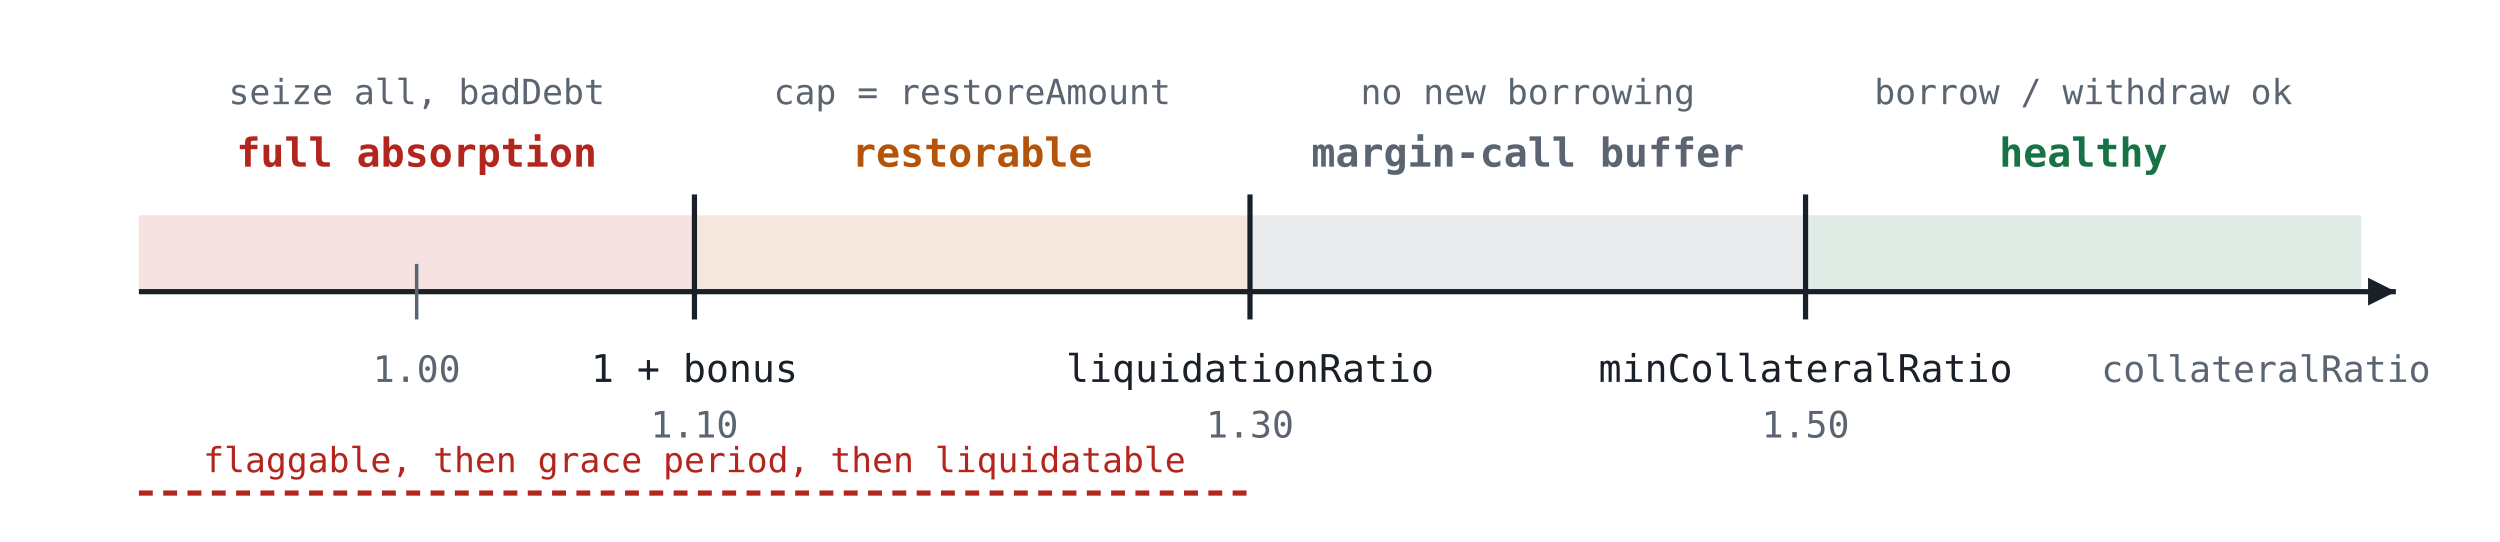
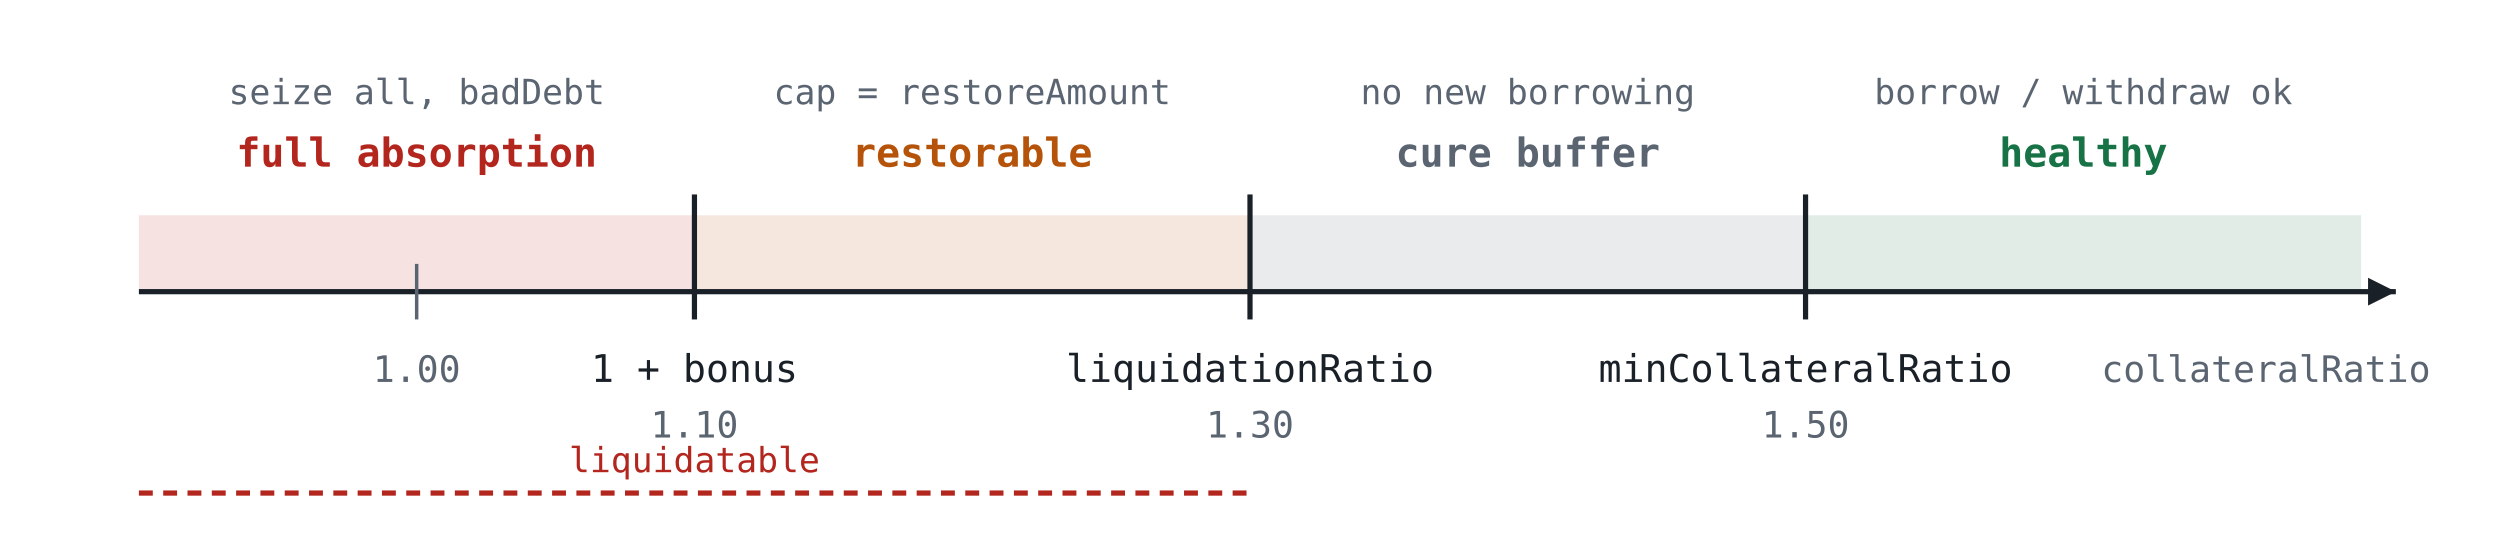
- <svg xmlns="http://www.w3.org/2000/svg" viewBox="0 0 720 156" role="img" aria-label="Number line of collateralRatio showing four zones: full absorption below 1.10, restorable liquidation from 1.10 to 1.30, margin-call buffer from 1.30 to 1.50, healthy above 1.50">
+ <svg xmlns="http://www.w3.org/2000/svg" viewBox="0 0 720 156" role="img" aria-label="Number line of collateralRatio showing four zones: full absorption below 1.10, restorable liquidation from 1.10 to 1.30, cure buffer from 1.30 to 1.50, healthy above 1.50">
  <style>
    text { font-family: ui-monospace, "SF Mono", Menlo, Consolas, monospace; }
    .ink    { fill: #1A2028; }
    .muted  { fill: #5B6572; }
    .good   { fill: #177245; }
    .warn   { fill: #B45309; }
    .danger { fill: #B3261E; }
    .s-ink    { stroke: #1A2028; }
    .s-muted  { stroke: #5B6572; }
    .s-danger { stroke: #B3261E; }
    .band-danger  { fill: #B3261E; fill-opacity: .13; }
    .band-warn    { fill: #B45309; fill-opacity: .14; }
    .band-neutral { fill: #5B6572; fill-opacity: .13; }
    .band-good    { fill: #177245; fill-opacity: .13; }
    @media (prefers-color-scheme: dark) {
      .ink    { fill: #E6EAF0; }
      .muted  { fill: #98A2B0; }
      .good   { fill: #46C381; }
      .warn   { fill: #E8A33D; }
      .danger { fill: #EF7B74; }
      .s-ink    { stroke: #E6EAF0; }
      .s-muted  { stroke: #98A2B0; }
      .s-danger { stroke: #EF7B74; }
      .band-danger  { fill: #EF7B74; fill-opacity: .15; }
      .band-warn    { fill: #E8A33D; fill-opacity: .16; }
      .band-neutral { fill: #98A2B0; fill-opacity: .15; }
      .band-good    { fill: #46C381; fill-opacity: .15; }
    }
  </style>
  <rect class="band-danger" x="40" y="62" width="160" height="22" />
  <rect class="band-warn" x="200" y="62" width="160" height="22" />
  <rect class="band-neutral" x="360" y="62" width="160" height="22" />
  <rect class="band-good" x="520" y="62" width="160" height="22" />
  <line class="s-ink" x1="40" y1="84" x2="690" y2="84" stroke-width="1.5" />
  <polygon class="ink" points="690,84 682,80 682,88" />
  <g class="s-ink" stroke-width="1.5">
    <line x1="200" y1="56" x2="200" y2="92" />
    <line x1="360" y1="56" x2="360" y2="92" />
    <line x1="520" y1="56" x2="520" y2="92" />
  </g>
  <line class="s-muted" x1="120" y1="76" x2="120" y2="92" stroke-width="1" />
  <g font-size="11.5" font-weight="600">
    <text class="danger" x="120" y="48" text-anchor="middle">full absorption</text>
    <text class="warn" x="280" y="48" text-anchor="middle">restorable</text>
-     <text class="muted" x="440" y="48" text-anchor="middle">margin-call buffer</text>
+     <text class="muted" x="440" y="48" text-anchor="middle">cure buffer</text>
    <text class="good" x="600" y="48" text-anchor="middle">healthy</text>
  </g>
  <g font-size="10" class="muted">
    <text x="120" y="30" text-anchor="middle">seize all, badDebt</text>
    <text x="280" y="30" text-anchor="middle">cap = restoreAmount</text>
    <text x="440" y="30" text-anchor="middle">no new borrowing</text>
    <text x="600" y="30" text-anchor="middle">borrow / withdraw ok</text>
  </g>
  <g font-size="11" class="ink">
    <text x="200" y="110" text-anchor="middle">1 + bonus</text>
    <text x="360" y="110" text-anchor="middle">liquidationRatio</text>
    <text x="520" y="110" text-anchor="middle">minCollateralRatio</text>
  </g>
  <g font-size="10.5" class="muted">
    <text x="120" y="110" text-anchor="middle">1.00</text>
    <text x="200" y="126" text-anchor="middle">1.10</text>
    <text x="360" y="126" text-anchor="middle">1.30</text>
    <text x="520" y="126" text-anchor="middle">1.50</text>
    <text x="700" y="110" text-anchor="end">collateralRatio</text>
  </g>
  <line class="s-danger" x1="40" y1="142" x2="360" y2="142" stroke-width="1.5" stroke-dasharray="4 3" />
-   <text class="danger" x="200" y="136" text-anchor="middle" font-size="10">flaggable, then grace period, then liquidatable</text>
+   <text class="danger" x="200" y="136" text-anchor="middle" font-size="10">liquidatable</text>
</svg>
